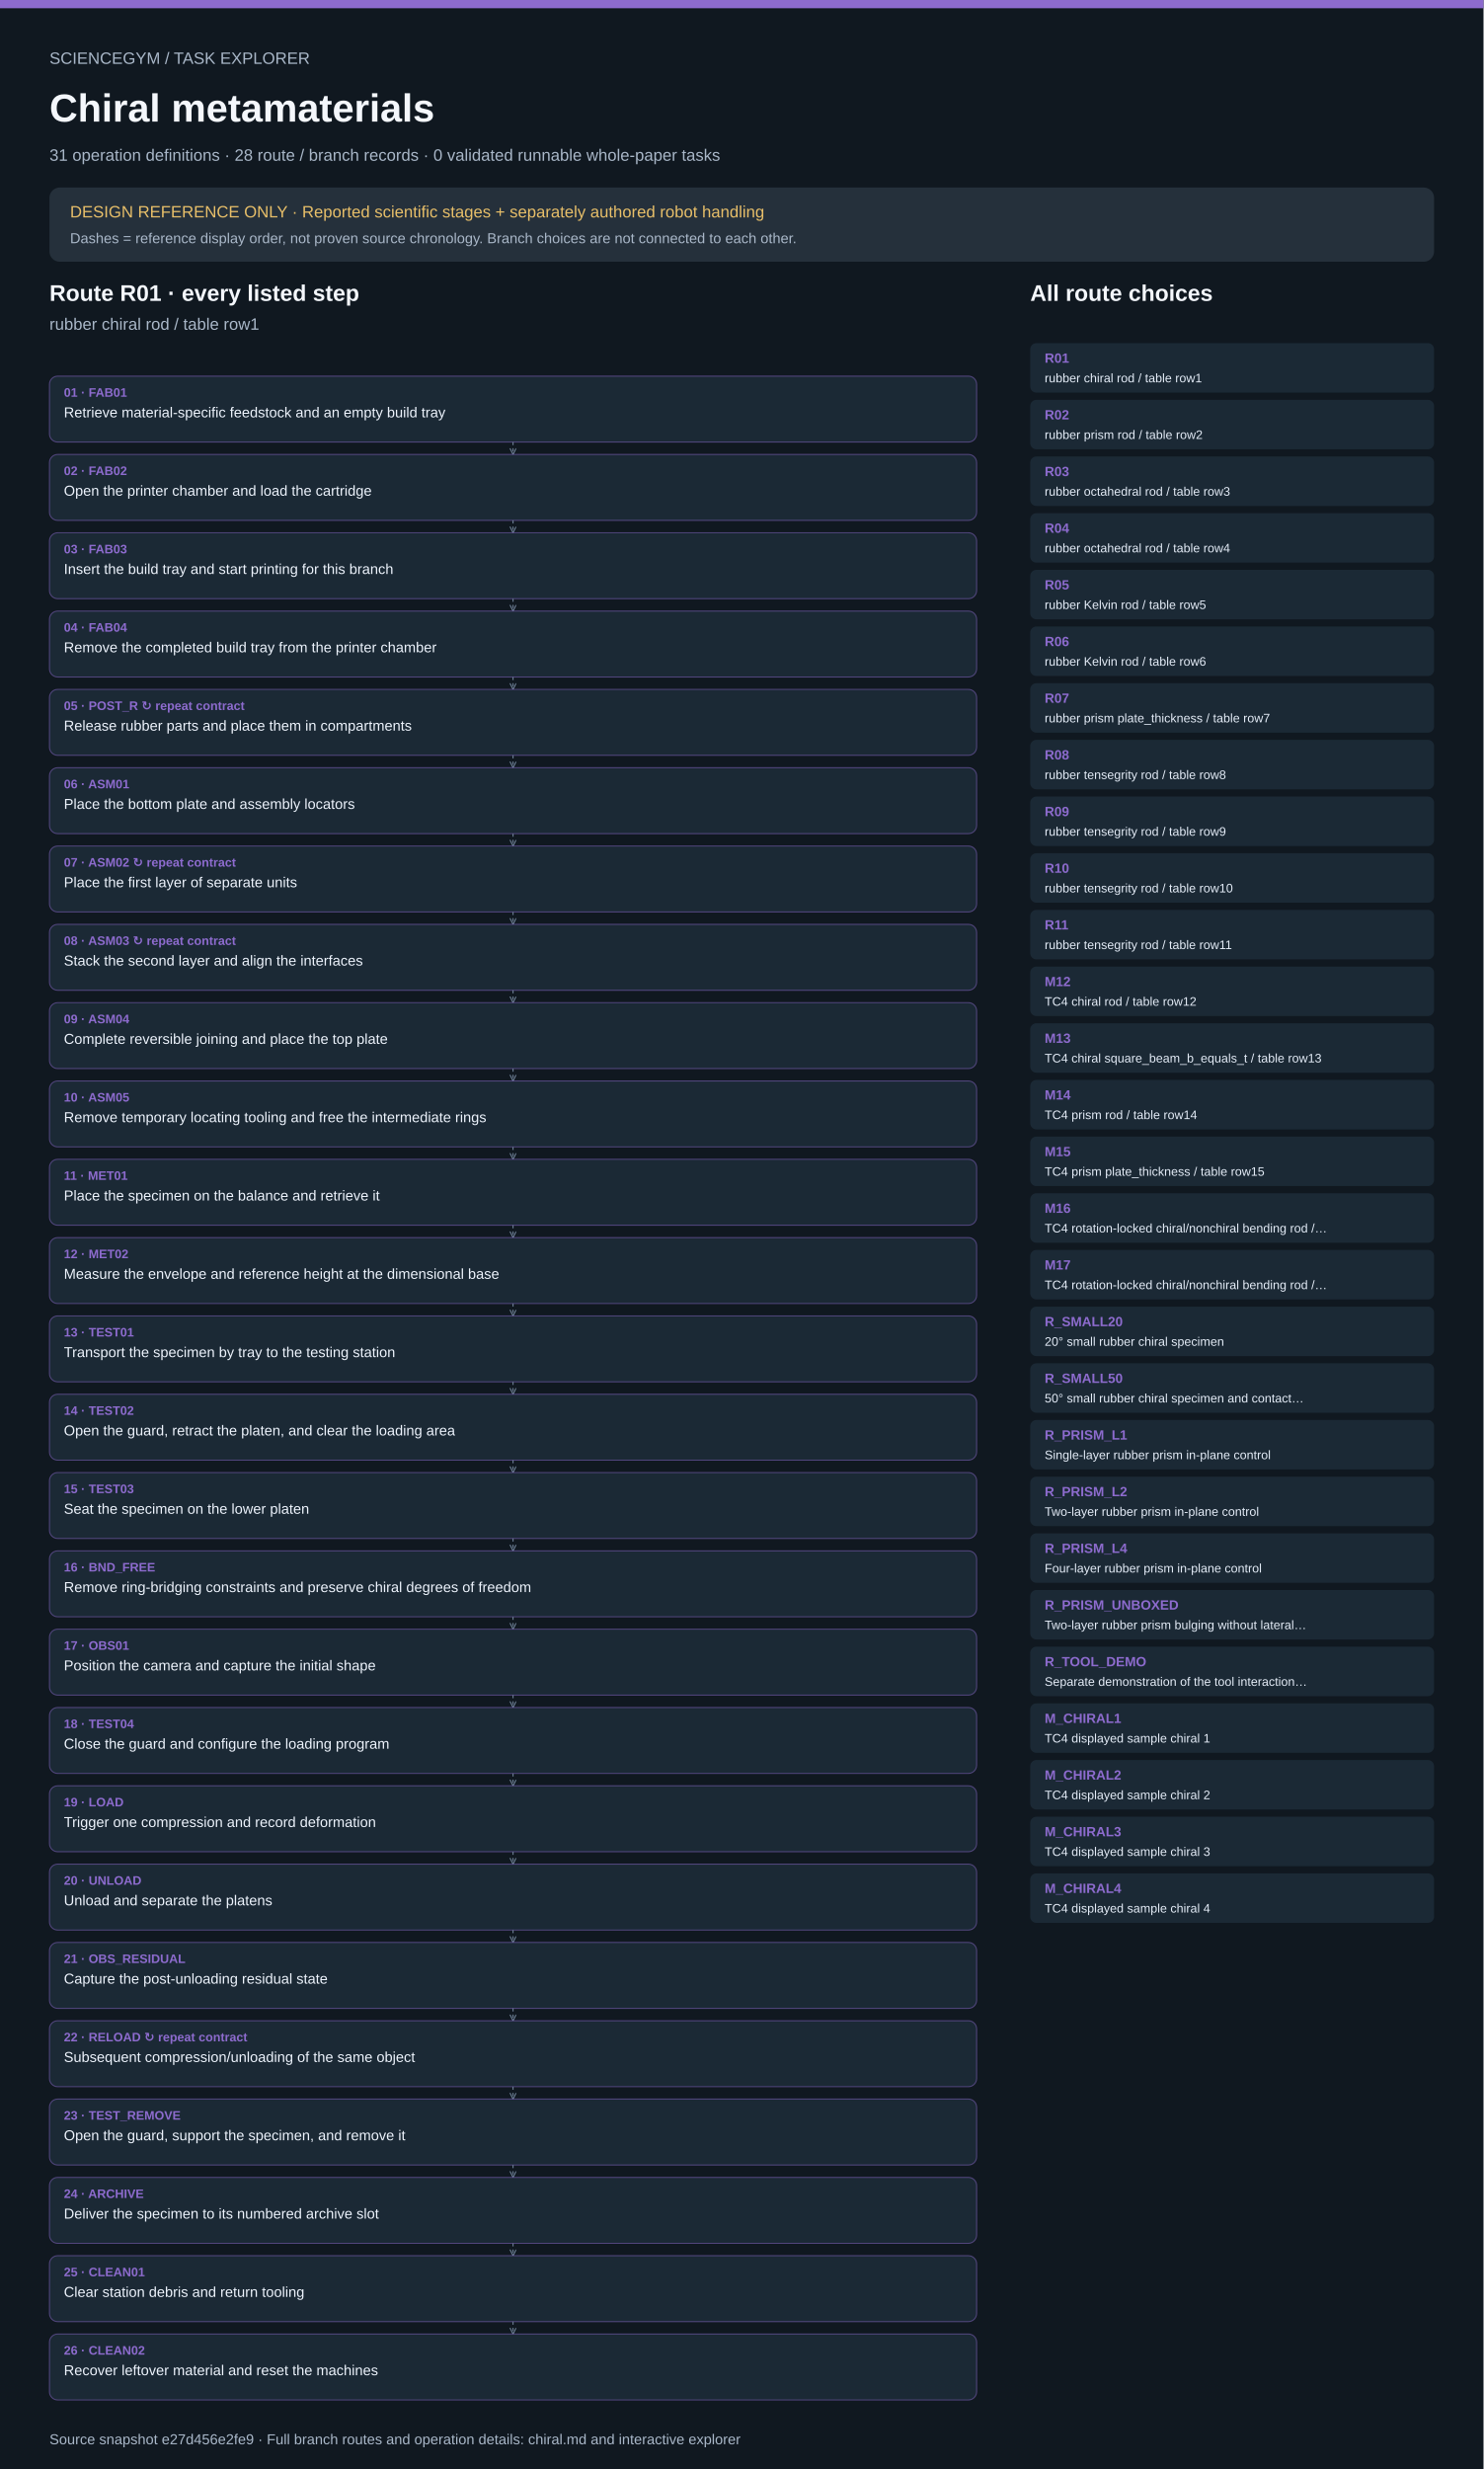
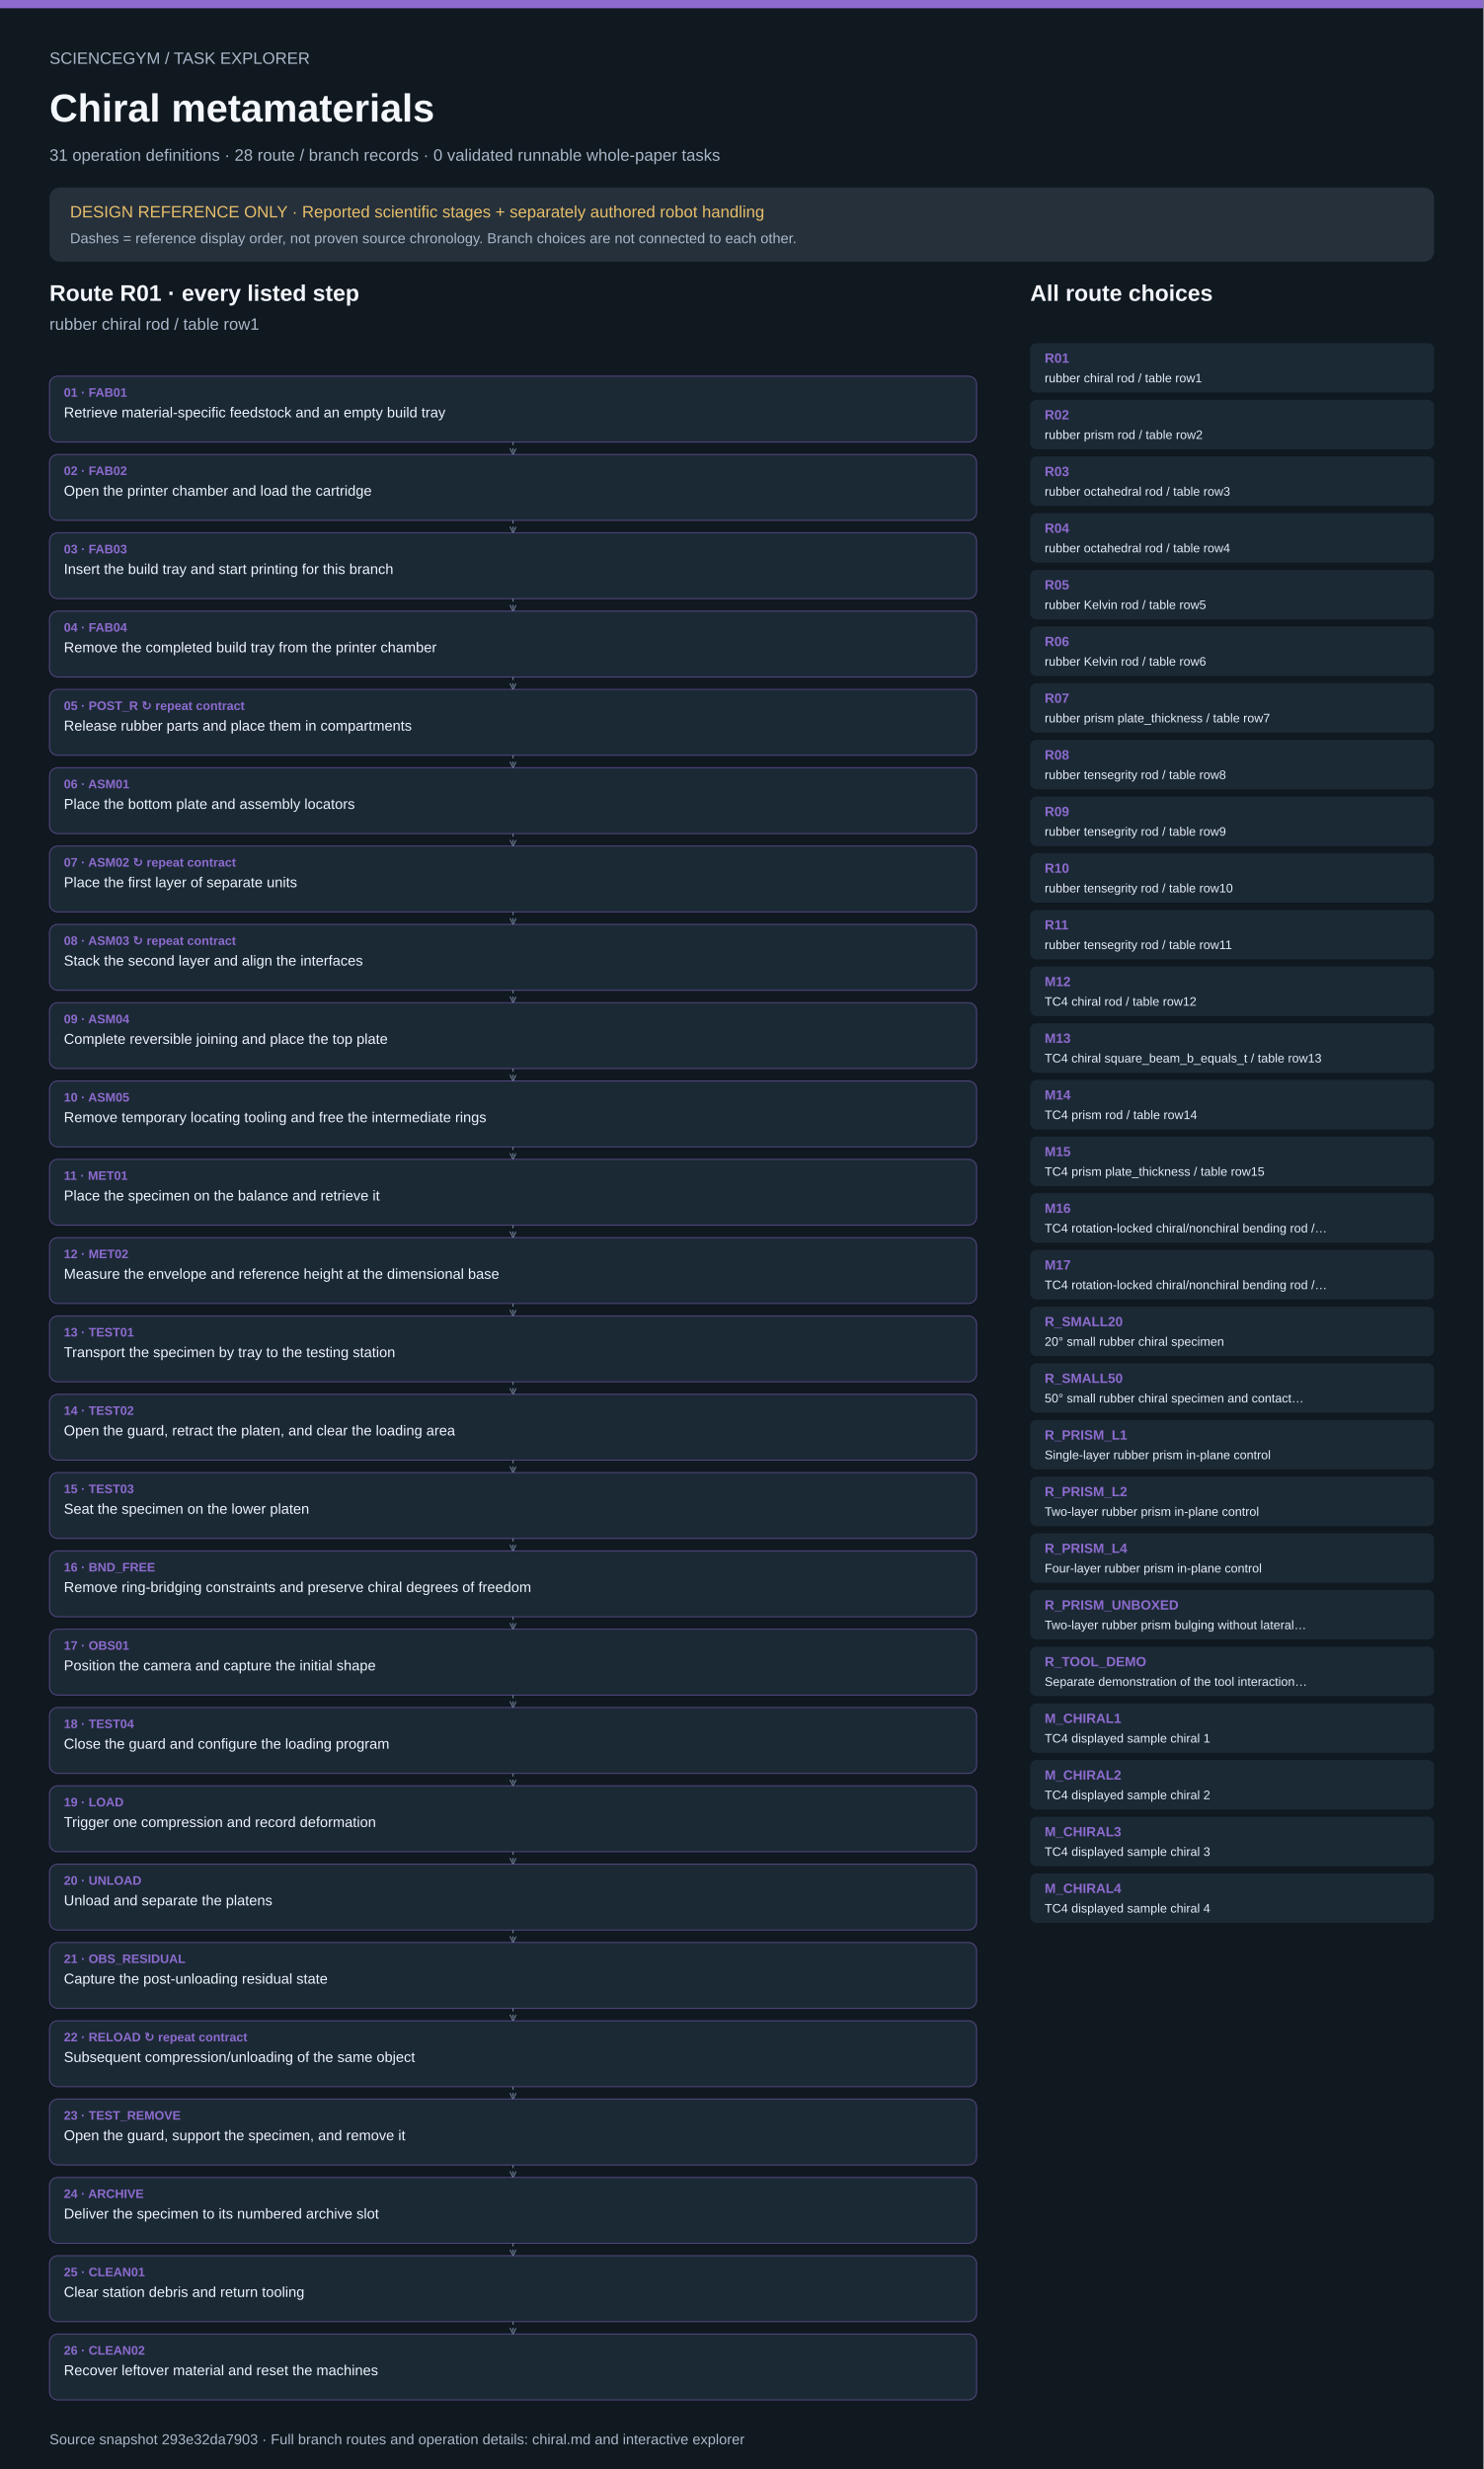
<svg xmlns="http://www.w3.org/2000/svg" width="1440" height="2396" viewBox="0 0 1440 2396" role="img" aria-labelledby="title desc">
  <defs>
    <marker id="arrow" markerWidth="8" markerHeight="8" refX="6" refY="3" orient="auto">
      <path d="M0,0 L6,3 L0,6" fill="none" stroke="#708399" />
    </marker>
  </defs>
  <style>text{font-family:Arial,sans-serif} .muted{fill:#a9b7c8;font-size:16px}.title{fill:#f4f7fc;font-weight:700}.small{fill:#a9b7c8;font-size:14px}</style>
  <rect width="1440" height="2396" fill="#101820" />
  <rect x="0" y="0" width="1440" height="8" fill="#8d6bce" />
  <text font-family="Arial, sans-serif" x="48" y="62" fill="#a9b7c8" font-size="16">SCIENCEGYM / TASK EXPLORER</text>
  <text font-family="Arial, sans-serif" x="48" y="118" font-size="38" fill="#f4f7fc" font-weight="700">Chiral metamaterials</text>
  <text font-family="Arial, sans-serif" x="48" y="156" fill="#a9b7c8" font-size="16">31 operation definitions · 28 route / branch records · 0 validated runnable whole-paper tasks</text>
  <rect x="48" y="182" width="1344" height="72" rx="10" fill="#25303b" />
  <text font-family="Arial, sans-serif" x="68" y="211" fill="#e8bf69" font-size="16">DESIGN REFERENCE ONLY · Reported scientific stages + separately authored robot handling</text>
  <text font-family="Arial, sans-serif" x="68" y="236" fill="#a9b7c8" font-size="14">Dashes = reference display order, not proven source chronology. Branch choices are not connected to each other.</text>
  <text font-family="Arial, sans-serif" x="48" y="292" fill="#f4f7fc" font-weight="700" font-size="22">Route R01 · every listed step</text>
  <text font-family="Arial, sans-serif" x="48" y="320" fill="#a9b7c8" font-size="16">rubber chiral rod / table row1</text>
  <text font-family="Arial, sans-serif" x="1000" y="292" fill="#f4f7fc" font-weight="700" font-size="22">All route choices</text>
  <rect x="1000" y="333" width="392" height="48" rx="6" fill="#1b2935" />
  <text font-family="Arial, sans-serif" x="1014" y="352" fill="#8d6bce" font-size="13" font-weight="700">R01</text>
  <text font-family="Arial, sans-serif" x="1014" y="371" fill="#e4ecf7" font-size="12">rubber chiral rod / table row1</text>
  <rect x="1000" y="388" width="392" height="48" rx="6" fill="#1b2935" />
  <text font-family="Arial, sans-serif" x="1014" y="407" fill="#8d6bce" font-size="13" font-weight="700">R02</text>
  <text font-family="Arial, sans-serif" x="1014" y="426" fill="#e4ecf7" font-size="12">rubber prism rod / table row2</text>
  <rect x="1000" y="443" width="392" height="48" rx="6" fill="#1b2935" />
  <text font-family="Arial, sans-serif" x="1014" y="462" fill="#8d6bce" font-size="13" font-weight="700">R03</text>
  <text font-family="Arial, sans-serif" x="1014" y="481" fill="#e4ecf7" font-size="12">rubber octahedral rod / table row3</text>
  <rect x="1000" y="498" width="392" height="48" rx="6" fill="#1b2935" />
  <text font-family="Arial, sans-serif" x="1014" y="517" fill="#8d6bce" font-size="13" font-weight="700">R04</text>
  <text font-family="Arial, sans-serif" x="1014" y="536" fill="#e4ecf7" font-size="12">rubber octahedral rod / table row4</text>
  <rect x="1000" y="553" width="392" height="48" rx="6" fill="#1b2935" />
  <text font-family="Arial, sans-serif" x="1014" y="572" fill="#8d6bce" font-size="13" font-weight="700">R05</text>
  <text font-family="Arial, sans-serif" x="1014" y="591" fill="#e4ecf7" font-size="12">rubber Kelvin rod / table row5</text>
  <rect x="1000" y="608" width="392" height="48" rx="6" fill="#1b2935" />
  <text font-family="Arial, sans-serif" x="1014" y="627" fill="#8d6bce" font-size="13" font-weight="700">R06</text>
  <text font-family="Arial, sans-serif" x="1014" y="646" fill="#e4ecf7" font-size="12">rubber Kelvin rod / table row6</text>
  <rect x="1000" y="663" width="392" height="48" rx="6" fill="#1b2935" />
  <text font-family="Arial, sans-serif" x="1014" y="682" fill="#8d6bce" font-size="13" font-weight="700">R07</text>
  <text font-family="Arial, sans-serif" x="1014" y="701" fill="#e4ecf7" font-size="12">rubber prism plate_thickness / table row7</text>
  <rect x="1000" y="718" width="392" height="48" rx="6" fill="#1b2935" />
  <text font-family="Arial, sans-serif" x="1014" y="737" fill="#8d6bce" font-size="13" font-weight="700">R08</text>
  <text font-family="Arial, sans-serif" x="1014" y="756" fill="#e4ecf7" font-size="12">rubber tensegrity rod / table row8</text>
  <rect x="1000" y="773" width="392" height="48" rx="6" fill="#1b2935" />
  <text font-family="Arial, sans-serif" x="1014" y="792" fill="#8d6bce" font-size="13" font-weight="700">R09</text>
  <text font-family="Arial, sans-serif" x="1014" y="811" fill="#e4ecf7" font-size="12">rubber tensegrity rod / table row9</text>
  <rect x="1000" y="828" width="392" height="48" rx="6" fill="#1b2935" />
  <text font-family="Arial, sans-serif" x="1014" y="847" fill="#8d6bce" font-size="13" font-weight="700">R10</text>
  <text font-family="Arial, sans-serif" x="1014" y="866" fill="#e4ecf7" font-size="12">rubber tensegrity rod / table row10</text>
  <rect x="1000" y="883" width="392" height="48" rx="6" fill="#1b2935" />
  <text font-family="Arial, sans-serif" x="1014" y="902" fill="#8d6bce" font-size="13" font-weight="700">R11</text>
  <text font-family="Arial, sans-serif" x="1014" y="921" fill="#e4ecf7" font-size="12">rubber tensegrity rod / table row11</text>
  <rect x="1000" y="938" width="392" height="48" rx="6" fill="#1b2935" />
  <text font-family="Arial, sans-serif" x="1014" y="957" fill="#8d6bce" font-size="13" font-weight="700">M12</text>
  <text font-family="Arial, sans-serif" x="1014" y="976" fill="#e4ecf7" font-size="12">TC4 chiral rod / table row12</text>
  <rect x="1000" y="993" width="392" height="48" rx="6" fill="#1b2935" />
  <text font-family="Arial, sans-serif" x="1014" y="1012" fill="#8d6bce" font-size="13" font-weight="700">M13</text>
  <text font-family="Arial, sans-serif" x="1014" y="1031" fill="#e4ecf7" font-size="12">TC4 chiral square_beam_b_equals_t / table row13</text>
  <rect x="1000" y="1048" width="392" height="48" rx="6" fill="#1b2935" />
  <text font-family="Arial, sans-serif" x="1014" y="1067" fill="#8d6bce" font-size="13" font-weight="700">M14</text>
  <text font-family="Arial, sans-serif" x="1014" y="1086" fill="#e4ecf7" font-size="12">TC4 prism rod / table row14</text>
  <rect x="1000" y="1103" width="392" height="48" rx="6" fill="#1b2935" />
  <text font-family="Arial, sans-serif" x="1014" y="1122" fill="#8d6bce" font-size="13" font-weight="700">M15</text>
  <text font-family="Arial, sans-serif" x="1014" y="1141" fill="#e4ecf7" font-size="12">TC4 prism plate_thickness / table row15</text>
  <rect x="1000" y="1158" width="392" height="48" rx="6" fill="#1b2935" />
  <text font-family="Arial, sans-serif" x="1014" y="1177" fill="#8d6bce" font-size="13" font-weight="700">M16</text>
  <text font-family="Arial, sans-serif" x="1014" y="1196" fill="#e4ecf7" font-size="12">TC4 rotation-locked chiral/nonchiral bending rod /…</text>
  <rect x="1000" y="1213" width="392" height="48" rx="6" fill="#1b2935" />
  <text font-family="Arial, sans-serif" x="1014" y="1232" fill="#8d6bce" font-size="13" font-weight="700">M17</text>
  <text font-family="Arial, sans-serif" x="1014" y="1251" fill="#e4ecf7" font-size="12">TC4 rotation-locked chiral/nonchiral bending rod /…</text>
  <rect x="1000" y="1268" width="392" height="48" rx="6" fill="#1b2935" />
  <text font-family="Arial, sans-serif" x="1014" y="1287" fill="#8d6bce" font-size="13" font-weight="700">R_SMALL20</text>
  <text font-family="Arial, sans-serif" x="1014" y="1306" fill="#e4ecf7" font-size="12">20° small rubber chiral specimen</text>
  <rect x="1000" y="1323" width="392" height="48" rx="6" fill="#1b2935" />
  <text font-family="Arial, sans-serif" x="1014" y="1342" fill="#8d6bce" font-size="13" font-weight="700">R_SMALL50</text>
  <text font-family="Arial, sans-serif" x="1014" y="1361" fill="#e4ecf7" font-size="12">50° small rubber chiral specimen and contact…</text>
  <rect x="1000" y="1378" width="392" height="48" rx="6" fill="#1b2935" />
  <text font-family="Arial, sans-serif" x="1014" y="1397" fill="#8d6bce" font-size="13" font-weight="700">R_PRISM_L1</text>
  <text font-family="Arial, sans-serif" x="1014" y="1416" fill="#e4ecf7" font-size="12">Single-layer rubber prism in-plane control</text>
  <rect x="1000" y="1433" width="392" height="48" rx="6" fill="#1b2935" />
  <text font-family="Arial, sans-serif" x="1014" y="1452" fill="#8d6bce" font-size="13" font-weight="700">R_PRISM_L2</text>
  <text font-family="Arial, sans-serif" x="1014" y="1471" fill="#e4ecf7" font-size="12">Two-layer rubber prism in-plane control</text>
  <rect x="1000" y="1488" width="392" height="48" rx="6" fill="#1b2935" />
  <text font-family="Arial, sans-serif" x="1014" y="1507" fill="#8d6bce" font-size="13" font-weight="700">R_PRISM_L4</text>
  <text font-family="Arial, sans-serif" x="1014" y="1526" fill="#e4ecf7" font-size="12">Four-layer rubber prism in-plane control</text>
  <rect x="1000" y="1543" width="392" height="48" rx="6" fill="#1b2935" />
  <text font-family="Arial, sans-serif" x="1014" y="1562" fill="#8d6bce" font-size="13" font-weight="700">R_PRISM_UNBOXED</text>
  <text font-family="Arial, sans-serif" x="1014" y="1581" fill="#e4ecf7" font-size="12">Two-layer rubber prism bulging without lateral…</text>
  <rect x="1000" y="1598" width="392" height="48" rx="6" fill="#1b2935" />
  <text font-family="Arial, sans-serif" x="1014" y="1617" fill="#8d6bce" font-size="13" font-weight="700">R_TOOL_DEMO</text>
  <text font-family="Arial, sans-serif" x="1014" y="1636" fill="#e4ecf7" font-size="12">Separate demonstration of the tool interaction…</text>
  <rect x="1000" y="1653" width="392" height="48" rx="6" fill="#1b2935" />
  <text font-family="Arial, sans-serif" x="1014" y="1672" fill="#8d6bce" font-size="13" font-weight="700">M_CHIRAL1</text>
  <text font-family="Arial, sans-serif" x="1014" y="1691" fill="#e4ecf7" font-size="12">TC4 displayed sample chiral 1</text>
  <rect x="1000" y="1708" width="392" height="48" rx="6" fill="#1b2935" />
  <text font-family="Arial, sans-serif" x="1014" y="1727" fill="#8d6bce" font-size="13" font-weight="700">M_CHIRAL2</text>
  <text font-family="Arial, sans-serif" x="1014" y="1746" fill="#e4ecf7" font-size="12">TC4 displayed sample chiral 2</text>
  <rect x="1000" y="1763" width="392" height="48" rx="6" fill="#1b2935" />
  <text font-family="Arial, sans-serif" x="1014" y="1782" fill="#8d6bce" font-size="13" font-weight="700">M_CHIRAL3</text>
  <text font-family="Arial, sans-serif" x="1014" y="1801" fill="#e4ecf7" font-size="12">TC4 displayed sample chiral 3</text>
  <rect x="1000" y="1818" width="392" height="48" rx="6" fill="#1b2935" />
  <text font-family="Arial, sans-serif" x="1014" y="1837" fill="#8d6bce" font-size="13" font-weight="700">M_CHIRAL4</text>
  <text font-family="Arial, sans-serif" x="1014" y="1856" fill="#e4ecf7" font-size="12">TC4 displayed sample chiral 4</text>
  <rect x="48" y="365" width="900" height="64" rx="8" fill="#1b2935" stroke="#8d6bce" stroke-opacity=".5" />
  <text font-family="Arial, sans-serif" x="62" y="385" fill="#8d6bce" font-size="12" font-weight="700">01 · FAB01</text>
  <text font-family="Arial, sans-serif" x="62" y="405" fill="#edf3fc" font-size="14">Retrieve material-specific feedstock and an empty build tray</text>
  <path d="M498,429v12" stroke="#708399" stroke-dasharray="3 3" marker-end="url(#arrow)" />
  <rect x="48" y="441" width="900" height="64" rx="8" fill="#1b2935" stroke="#8d6bce" stroke-opacity=".5" />
  <text font-family="Arial, sans-serif" x="62" y="461" fill="#8d6bce" font-size="12" font-weight="700">02 · FAB02</text>
  <text font-family="Arial, sans-serif" x="62" y="481" fill="#edf3fc" font-size="14">Open the printer chamber and load the cartridge</text>
  <path d="M498,505v12" stroke="#708399" stroke-dasharray="3 3" marker-end="url(#arrow)" />
  <rect x="48" y="517" width="900" height="64" rx="8" fill="#1b2935" stroke="#8d6bce" stroke-opacity=".5" />
  <text font-family="Arial, sans-serif" x="62" y="537" fill="#8d6bce" font-size="12" font-weight="700">03 · FAB03</text>
  <text font-family="Arial, sans-serif" x="62" y="557" fill="#edf3fc" font-size="14">Insert the build tray and start printing for this branch</text>
  <path d="M498,581v12" stroke="#708399" stroke-dasharray="3 3" marker-end="url(#arrow)" />
  <rect x="48" y="593" width="900" height="64" rx="8" fill="#1b2935" stroke="#8d6bce" stroke-opacity=".5" />
  <text font-family="Arial, sans-serif" x="62" y="613" fill="#8d6bce" font-size="12" font-weight="700">04 · FAB04</text>
  <text font-family="Arial, sans-serif" x="62" y="633" fill="#edf3fc" font-size="14">Remove the completed build tray from the printer chamber</text>
  <path d="M498,657v12" stroke="#708399" stroke-dasharray="3 3" marker-end="url(#arrow)" />
  <rect x="48" y="669" width="900" height="64" rx="8" fill="#1b2935" stroke="#8d6bce" stroke-opacity=".5" />
  <text font-family="Arial, sans-serif" x="62" y="689" fill="#8d6bce" font-size="12" font-weight="700">05 · POST_R ↻ repeat contract</text>
  <text font-family="Arial, sans-serif" x="62" y="709" fill="#edf3fc" font-size="14">Release rubber parts and place them in compartments</text>
  <path d="M498,733v12" stroke="#708399" stroke-dasharray="3 3" marker-end="url(#arrow)" />
  <rect x="48" y="745" width="900" height="64" rx="8" fill="#1b2935" stroke="#8d6bce" stroke-opacity=".5" />
  <text font-family="Arial, sans-serif" x="62" y="765" fill="#8d6bce" font-size="12" font-weight="700">06 · ASM01</text>
  <text font-family="Arial, sans-serif" x="62" y="785" fill="#edf3fc" font-size="14">Place the bottom plate and assembly locators</text>
  <path d="M498,809v12" stroke="#708399" stroke-dasharray="3 3" marker-end="url(#arrow)" />
  <rect x="48" y="821" width="900" height="64" rx="8" fill="#1b2935" stroke="#8d6bce" stroke-opacity=".5" />
  <text font-family="Arial, sans-serif" x="62" y="841" fill="#8d6bce" font-size="12" font-weight="700">07 · ASM02 ↻ repeat contract</text>
  <text font-family="Arial, sans-serif" x="62" y="861" fill="#edf3fc" font-size="14">Place the first layer of separate units</text>
  <path d="M498,885v12" stroke="#708399" stroke-dasharray="3 3" marker-end="url(#arrow)" />
  <rect x="48" y="897" width="900" height="64" rx="8" fill="#1b2935" stroke="#8d6bce" stroke-opacity=".5" />
  <text font-family="Arial, sans-serif" x="62" y="917" fill="#8d6bce" font-size="12" font-weight="700">08 · ASM03 ↻ repeat contract</text>
  <text font-family="Arial, sans-serif" x="62" y="937" fill="#edf3fc" font-size="14">Stack the second layer and align the interfaces</text>
  <path d="M498,961v12" stroke="#708399" stroke-dasharray="3 3" marker-end="url(#arrow)" />
  <rect x="48" y="973" width="900" height="64" rx="8" fill="#1b2935" stroke="#8d6bce" stroke-opacity=".5" />
  <text font-family="Arial, sans-serif" x="62" y="993" fill="#8d6bce" font-size="12" font-weight="700">09 · ASM04</text>
  <text font-family="Arial, sans-serif" x="62" y="1013" fill="#edf3fc" font-size="14">Complete reversible joining and place the top plate</text>
  <path d="M498,1037v12" stroke="#708399" stroke-dasharray="3 3" marker-end="url(#arrow)" />
  <rect x="48" y="1049" width="900" height="64" rx="8" fill="#1b2935" stroke="#8d6bce" stroke-opacity=".5" />
  <text font-family="Arial, sans-serif" x="62" y="1069" fill="#8d6bce" font-size="12" font-weight="700">10 · ASM05</text>
  <text font-family="Arial, sans-serif" x="62" y="1089" fill="#edf3fc" font-size="14">Remove temporary locating tooling and free the intermediate rings</text>
  <path d="M498,1113v12" stroke="#708399" stroke-dasharray="3 3" marker-end="url(#arrow)" />
  <rect x="48" y="1125" width="900" height="64" rx="8" fill="#1b2935" stroke="#8d6bce" stroke-opacity=".5" />
  <text font-family="Arial, sans-serif" x="62" y="1145" fill="#8d6bce" font-size="12" font-weight="700">11 · MET01</text>
  <text font-family="Arial, sans-serif" x="62" y="1165" fill="#edf3fc" font-size="14">Place the specimen on the balance and retrieve it</text>
  <path d="M498,1189v12" stroke="#708399" stroke-dasharray="3 3" marker-end="url(#arrow)" />
  <rect x="48" y="1201" width="900" height="64" rx="8" fill="#1b2935" stroke="#8d6bce" stroke-opacity=".5" />
  <text font-family="Arial, sans-serif" x="62" y="1221" fill="#8d6bce" font-size="12" font-weight="700">12 · MET02</text>
  <text font-family="Arial, sans-serif" x="62" y="1241" fill="#edf3fc" font-size="14">Measure the envelope and reference height at the dimensional base</text>
  <path d="M498,1265v12" stroke="#708399" stroke-dasharray="3 3" marker-end="url(#arrow)" />
  <rect x="48" y="1277" width="900" height="64" rx="8" fill="#1b2935" stroke="#8d6bce" stroke-opacity=".5" />
  <text font-family="Arial, sans-serif" x="62" y="1297" fill="#8d6bce" font-size="12" font-weight="700">13 · TEST01</text>
  <text font-family="Arial, sans-serif" x="62" y="1317" fill="#edf3fc" font-size="14">Transport the specimen by tray to the testing station</text>
  <path d="M498,1341v12" stroke="#708399" stroke-dasharray="3 3" marker-end="url(#arrow)" />
  <rect x="48" y="1353" width="900" height="64" rx="8" fill="#1b2935" stroke="#8d6bce" stroke-opacity=".5" />
  <text font-family="Arial, sans-serif" x="62" y="1373" fill="#8d6bce" font-size="12" font-weight="700">14 · TEST02</text>
  <text font-family="Arial, sans-serif" x="62" y="1393" fill="#edf3fc" font-size="14">Open the guard, retract the platen, and clear the loading area</text>
  <path d="M498,1417v12" stroke="#708399" stroke-dasharray="3 3" marker-end="url(#arrow)" />
  <rect x="48" y="1429" width="900" height="64" rx="8" fill="#1b2935" stroke="#8d6bce" stroke-opacity=".5" />
  <text font-family="Arial, sans-serif" x="62" y="1449" fill="#8d6bce" font-size="12" font-weight="700">15 · TEST03</text>
  <text font-family="Arial, sans-serif" x="62" y="1469" fill="#edf3fc" font-size="14">Seat the specimen on the lower platen</text>
  <path d="M498,1493v12" stroke="#708399" stroke-dasharray="3 3" marker-end="url(#arrow)" />
  <rect x="48" y="1505" width="900" height="64" rx="8" fill="#1b2935" stroke="#8d6bce" stroke-opacity=".5" />
  <text font-family="Arial, sans-serif" x="62" y="1525" fill="#8d6bce" font-size="12" font-weight="700">16 · BND_FREE</text>
  <text font-family="Arial, sans-serif" x="62" y="1545" fill="#edf3fc" font-size="14">Remove ring-bridging constraints and preserve chiral degrees of freedom</text>
  <path d="M498,1569v12" stroke="#708399" stroke-dasharray="3 3" marker-end="url(#arrow)" />
  <rect x="48" y="1581" width="900" height="64" rx="8" fill="#1b2935" stroke="#8d6bce" stroke-opacity=".5" />
  <text font-family="Arial, sans-serif" x="62" y="1601" fill="#8d6bce" font-size="12" font-weight="700">17 · OBS01</text>
  <text font-family="Arial, sans-serif" x="62" y="1621" fill="#edf3fc" font-size="14">Position the camera and capture the initial shape</text>
  <path d="M498,1645v12" stroke="#708399" stroke-dasharray="3 3" marker-end="url(#arrow)" />
  <rect x="48" y="1657" width="900" height="64" rx="8" fill="#1b2935" stroke="#8d6bce" stroke-opacity=".5" />
  <text font-family="Arial, sans-serif" x="62" y="1677" fill="#8d6bce" font-size="12" font-weight="700">18 · TEST04</text>
  <text font-family="Arial, sans-serif" x="62" y="1697" fill="#edf3fc" font-size="14">Close the guard and configure the loading program</text>
  <path d="M498,1721v12" stroke="#708399" stroke-dasharray="3 3" marker-end="url(#arrow)" />
  <rect x="48" y="1733" width="900" height="64" rx="8" fill="#1b2935" stroke="#8d6bce" stroke-opacity=".5" />
  <text font-family="Arial, sans-serif" x="62" y="1753" fill="#8d6bce" font-size="12" font-weight="700">19 · LOAD</text>
  <text font-family="Arial, sans-serif" x="62" y="1773" fill="#edf3fc" font-size="14">Trigger one compression and record deformation</text>
  <path d="M498,1797v12" stroke="#708399" stroke-dasharray="3 3" marker-end="url(#arrow)" />
  <rect x="48" y="1809" width="900" height="64" rx="8" fill="#1b2935" stroke="#8d6bce" stroke-opacity=".5" />
  <text font-family="Arial, sans-serif" x="62" y="1829" fill="#8d6bce" font-size="12" font-weight="700">20 · UNLOAD</text>
  <text font-family="Arial, sans-serif" x="62" y="1849" fill="#edf3fc" font-size="14">Unload and separate the platens</text>
  <path d="M498,1873v12" stroke="#708399" stroke-dasharray="3 3" marker-end="url(#arrow)" />
  <rect x="48" y="1885" width="900" height="64" rx="8" fill="#1b2935" stroke="#8d6bce" stroke-opacity=".5" />
  <text font-family="Arial, sans-serif" x="62" y="1905" fill="#8d6bce" font-size="12" font-weight="700">21 · OBS_RESIDUAL</text>
  <text font-family="Arial, sans-serif" x="62" y="1925" fill="#edf3fc" font-size="14">Capture the post-unloading residual state</text>
  <path d="M498,1949v12" stroke="#708399" stroke-dasharray="3 3" marker-end="url(#arrow)" />
  <rect x="48" y="1961" width="900" height="64" rx="8" fill="#1b2935" stroke="#8d6bce" stroke-opacity=".5" />
  <text font-family="Arial, sans-serif" x="62" y="1981" fill="#8d6bce" font-size="12" font-weight="700">22 · RELOAD ↻ repeat contract</text>
  <text font-family="Arial, sans-serif" x="62" y="2001" fill="#edf3fc" font-size="14">Subsequent compression/unloading of the same object</text>
  <path d="M498,2025v12" stroke="#708399" stroke-dasharray="3 3" marker-end="url(#arrow)" />
  <rect x="48" y="2037" width="900" height="64" rx="8" fill="#1b2935" stroke="#8d6bce" stroke-opacity=".5" />
  <text font-family="Arial, sans-serif" x="62" y="2057" fill="#8d6bce" font-size="12" font-weight="700">23 · TEST_REMOVE</text>
  <text font-family="Arial, sans-serif" x="62" y="2077" fill="#edf3fc" font-size="14">Open the guard, support the specimen, and remove it</text>
  <path d="M498,2101v12" stroke="#708399" stroke-dasharray="3 3" marker-end="url(#arrow)" />
  <rect x="48" y="2113" width="900" height="64" rx="8" fill="#1b2935" stroke="#8d6bce" stroke-opacity=".5" />
  <text font-family="Arial, sans-serif" x="62" y="2133" fill="#8d6bce" font-size="12" font-weight="700">24 · ARCHIVE</text>
  <text font-family="Arial, sans-serif" x="62" y="2153" fill="#edf3fc" font-size="14">Deliver the specimen to its numbered archive slot</text>
  <path d="M498,2177v12" stroke="#708399" stroke-dasharray="3 3" marker-end="url(#arrow)" />
  <rect x="48" y="2189" width="900" height="64" rx="8" fill="#1b2935" stroke="#8d6bce" stroke-opacity=".5" />
  <text font-family="Arial, sans-serif" x="62" y="2209" fill="#8d6bce" font-size="12" font-weight="700">25 · CLEAN01</text>
  <text font-family="Arial, sans-serif" x="62" y="2229" fill="#edf3fc" font-size="14">Clear station debris and return tooling</text>
  <path d="M498,2253v12" stroke="#708399" stroke-dasharray="3 3" marker-end="url(#arrow)" />
  <rect x="48" y="2265" width="900" height="64" rx="8" fill="#1b2935" stroke="#8d6bce" stroke-opacity=".5" />
  <text font-family="Arial, sans-serif" x="62" y="2285" fill="#8d6bce" font-size="12" font-weight="700">26 · CLEAN02</text>
  <text font-family="Arial, sans-serif" x="62" y="2305" fill="#edf3fc" font-size="14">Recover leftover material and reset the machines</text>
-   <text font-family="Arial, sans-serif" x="48" y="2372" fill="#a9b7c8" font-size="14">Source snapshot e27d456e2fe9 · Full branch routes and operation details: chiral.md and interactive explorer</text>
+   <text font-family="Arial, sans-serif" x="48" y="2372" fill="#a9b7c8" font-size="14">Source snapshot 293e32da7903 · Full branch routes and operation details: chiral.md and interactive explorer</text>
</svg>
